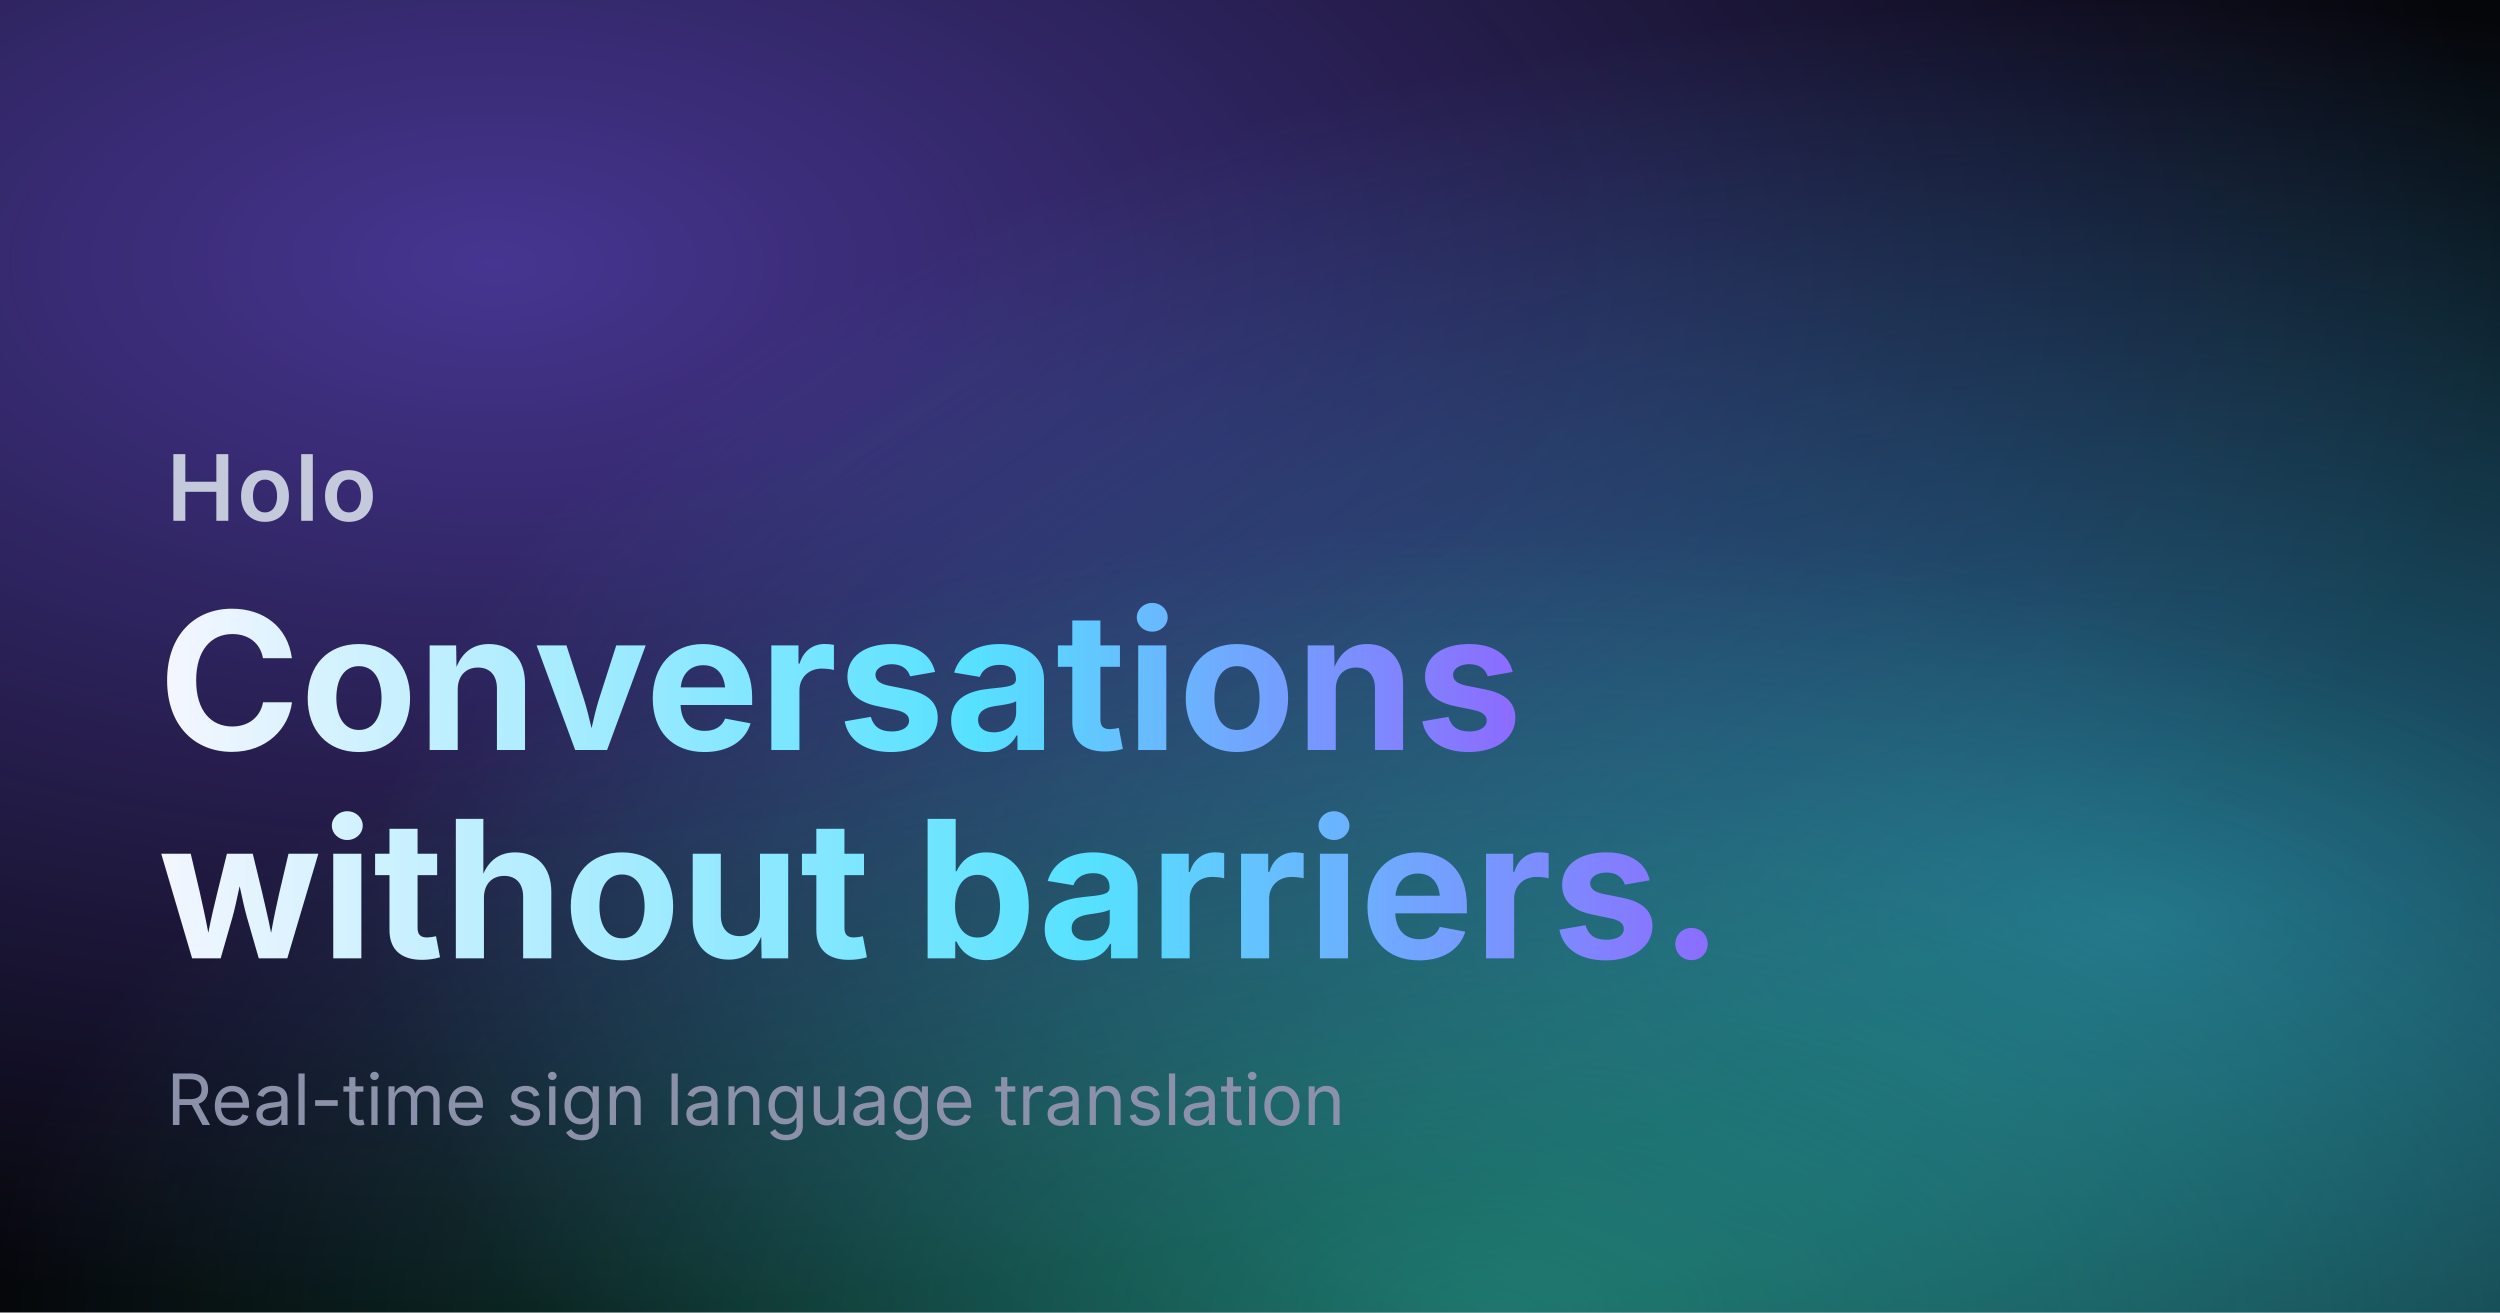
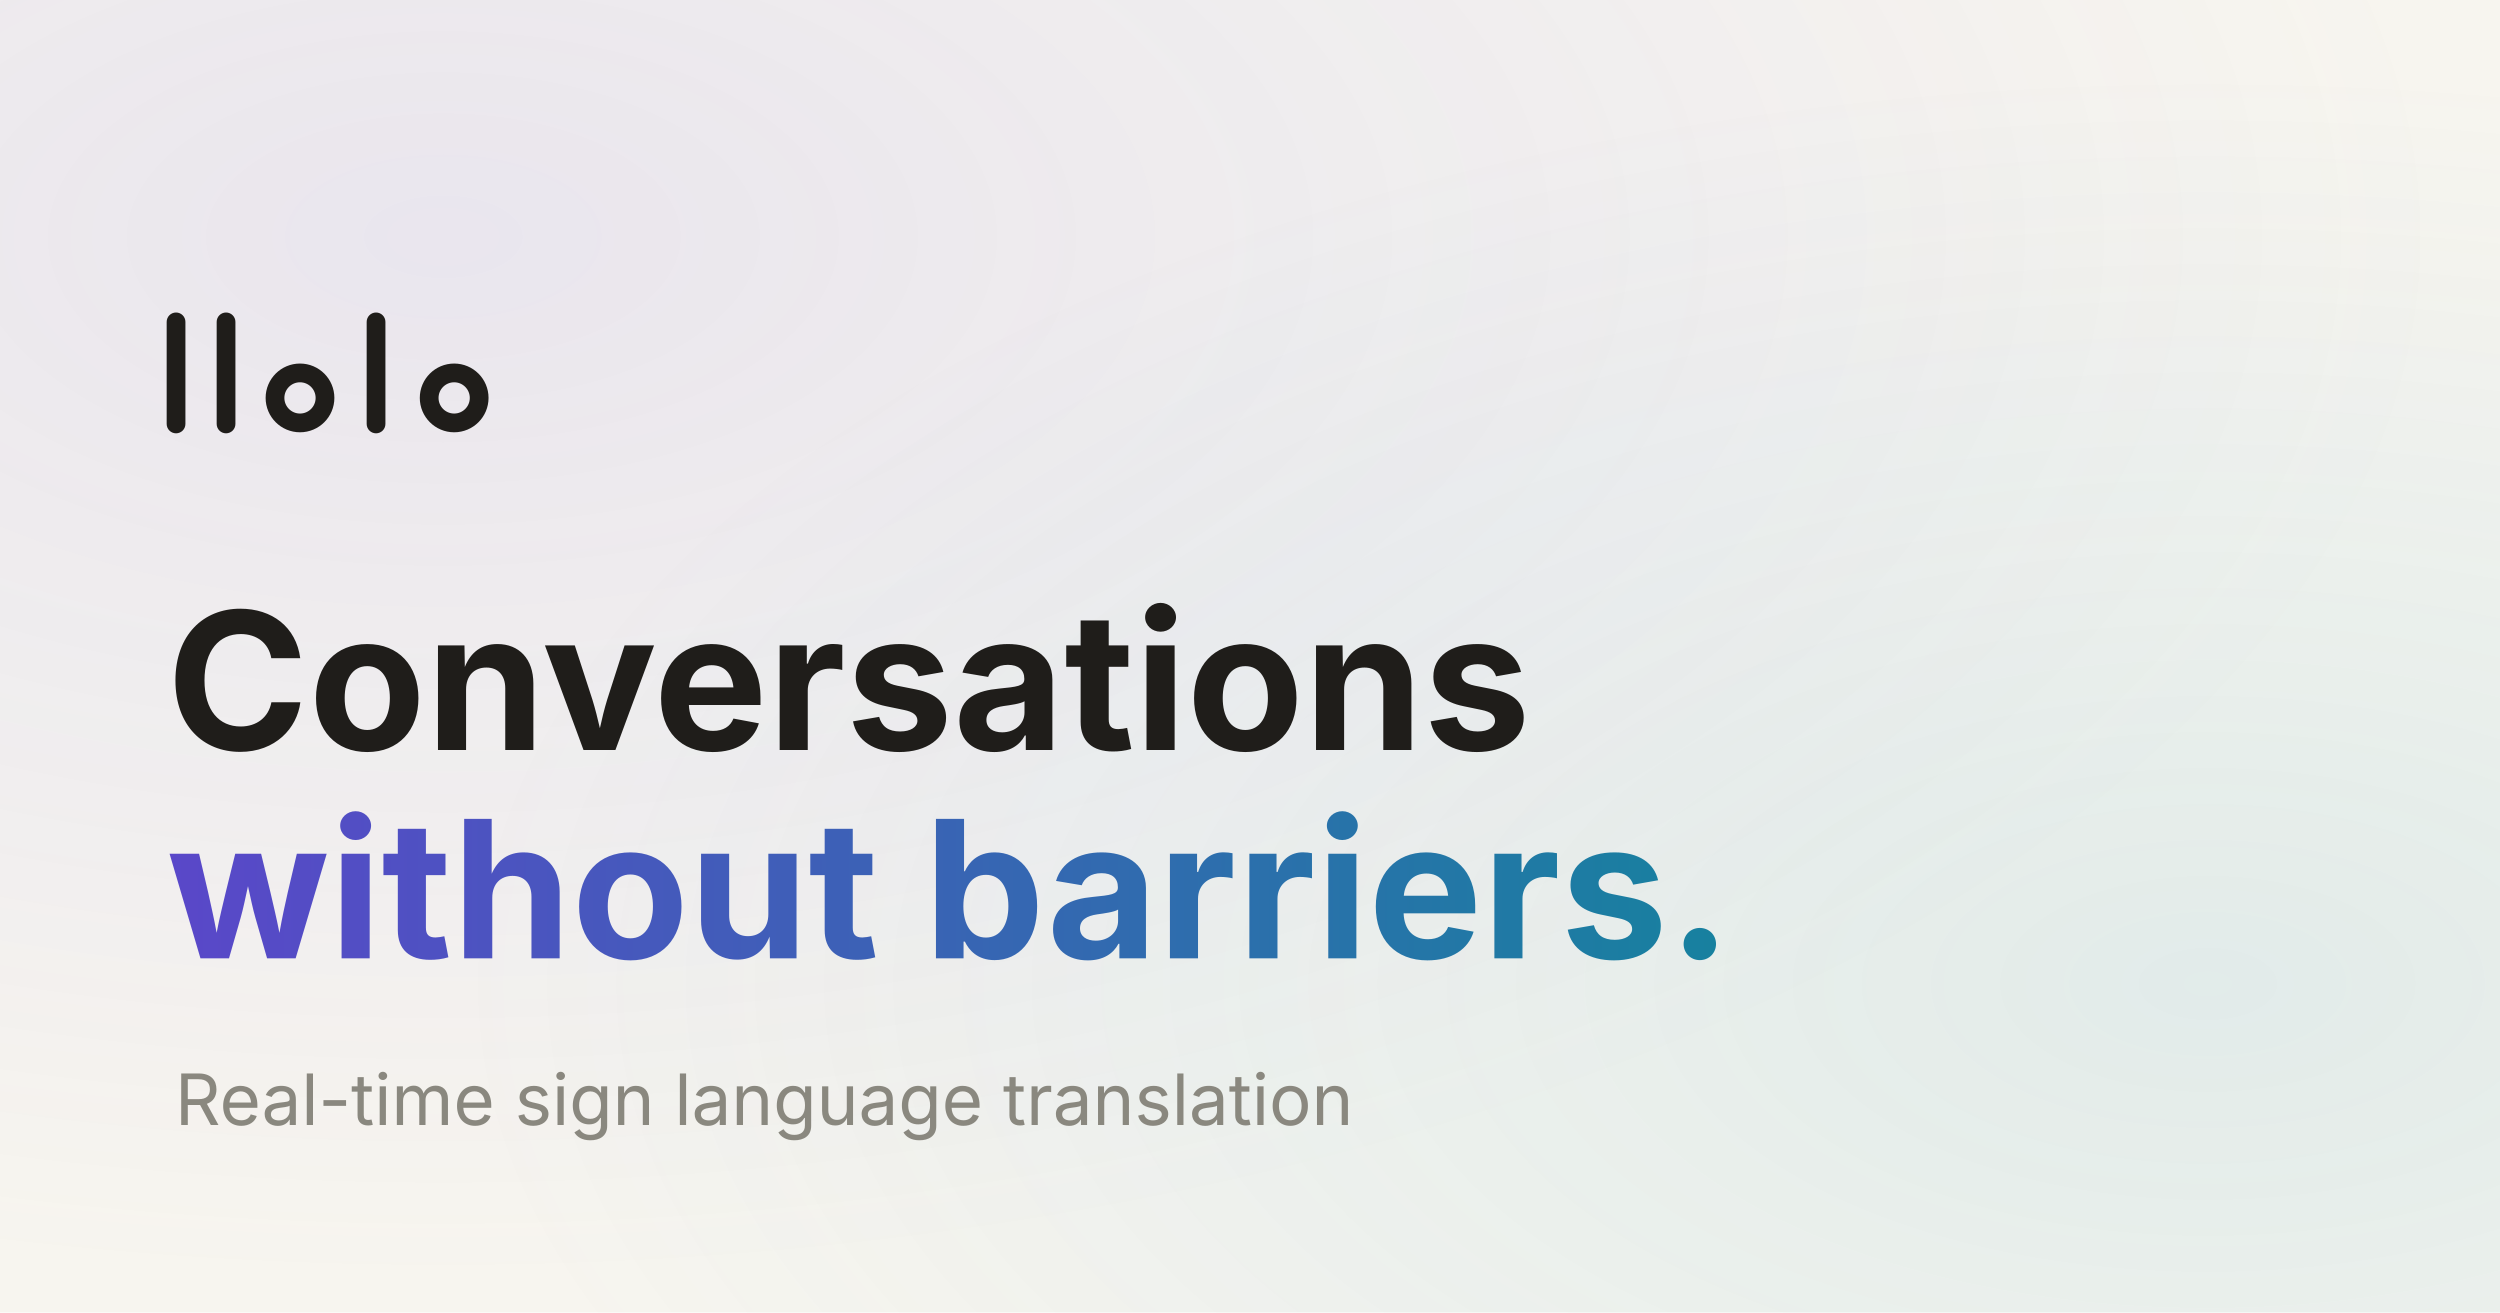
<svg xmlns="http://www.w3.org/2000/svg" width="1200" height="630" viewBox="0 0 1200 630">
  <defs>
    <linearGradient id="text" x1="0" y1="0" x2="1" y2="0">
-       <stop offset="0" stop-color="#f4f6ff" />
-       <stop offset="0.6" stop-color="#56e1ff" />
-       <stop offset="1" stop-color="#8b6cff" />
+       <stop offset="0" stop-color="#5a47c9" />
+       <stop offset="1" stop-color="#17819f" />
    </linearGradient>
-     <radialGradient id="b1" cx="0.2" cy="0.2" r="0.8">
-       <stop offset="0" stop-color="#7c5cff" stop-opacity="0.55" />
-       <stop offset="1" stop-color="#7c5cff" stop-opacity="0" />
+     <radialGradient id="b1" cx="0.18" cy="0.18" r="0.8">
+       <stop offset="0" stop-color="#6c5ce0" stop-opacity="0.10" />
+       <stop offset="1" stop-color="#6c5ce0" stop-opacity="0" />
    </radialGradient>
-     <radialGradient id="b2" cx="0.85" cy="0.7" r="0.7">
-       <stop offset="0" stop-color="#3ec8ff" stop-opacity="0.5" />
-       <stop offset="1" stop-color="#3ec8ff" stop-opacity="0" />
-     </radialGradient>
-     <radialGradient id="b3" cx="0.6" cy="1" r="0.6">
-       <stop offset="0" stop-color="#2fe0b0" stop-opacity="0.4" />
-       <stop offset="1" stop-color="#2fe0b0" stop-opacity="0" />
+     <radialGradient id="b2" cx="0.88" cy="0.75" r="0.7">
+       <stop offset="0" stop-color="#1f93b8" stop-opacity="0.10" />
+       <stop offset="1" stop-color="#1f93b8" stop-opacity="0" />
    </radialGradient>
  </defs>
-   <rect width="1200" height="630" fill="#05060a" />
+   <rect width="1200" height="630" fill="#f7f5ef" />
  <rect width="1200" height="630" fill="url(#b1)" />
  <rect width="1200" height="630" fill="url(#b2)" />
-   <rect width="1200" height="630" fill="url(#b3)" />
-   <text x="80" y="250" font-family="Inter, system-ui, sans-serif" font-size="44" font-weight="600" fill="#c4c9dc" letter-spacing="1">Holo</text>
-   <text x="76" y="360" font-family="Inter, system-ui, sans-serif" font-size="92" font-weight="700" fill="url(#text)">Conversations</text>
-   <text x="76" y="460" font-family="Inter, system-ui, sans-serif" font-size="92" font-weight="700" fill="url(#text)">without barriers.</text>
-   <text x="80" y="540" font-family="Inter, system-ui, sans-serif" font-size="34" font-weight="400" fill="#8b91a8">Real-time sign language translation</text>
+   <g fill="#1f1d1a" transform="translate(80,150)">
+     <rect x="0" y="0" width="9" height="58" rx="4.5" />
+     <rect x="24" y="0" width="9" height="58" rx="4.5" />
+     <circle cx="64" cy="41" r="12" fill="none" stroke="#1f1d1a" stroke-width="9" />
+     <rect x="96" y="0" width="9" height="58" rx="4.5" />
+     <circle cx="138" cy="41" r="12" fill="none" stroke="#1f1d1a" stroke-width="9" />
+   </g>
+   <text x="80" y="360" font-family="Inter, system-ui, sans-serif" font-size="92" font-weight="700" fill="#1f1d1a">Conversations</text>
+   <text x="80" y="460" font-family="Inter, system-ui, sans-serif" font-size="92" font-weight="700" fill="url(#text)">without barriers.</text>
+   <text x="84" y="540" font-family="Inter, system-ui, sans-serif" font-size="34" font-weight="400" fill="#8a887f">Real-time sign language translation</text>
</svg>
